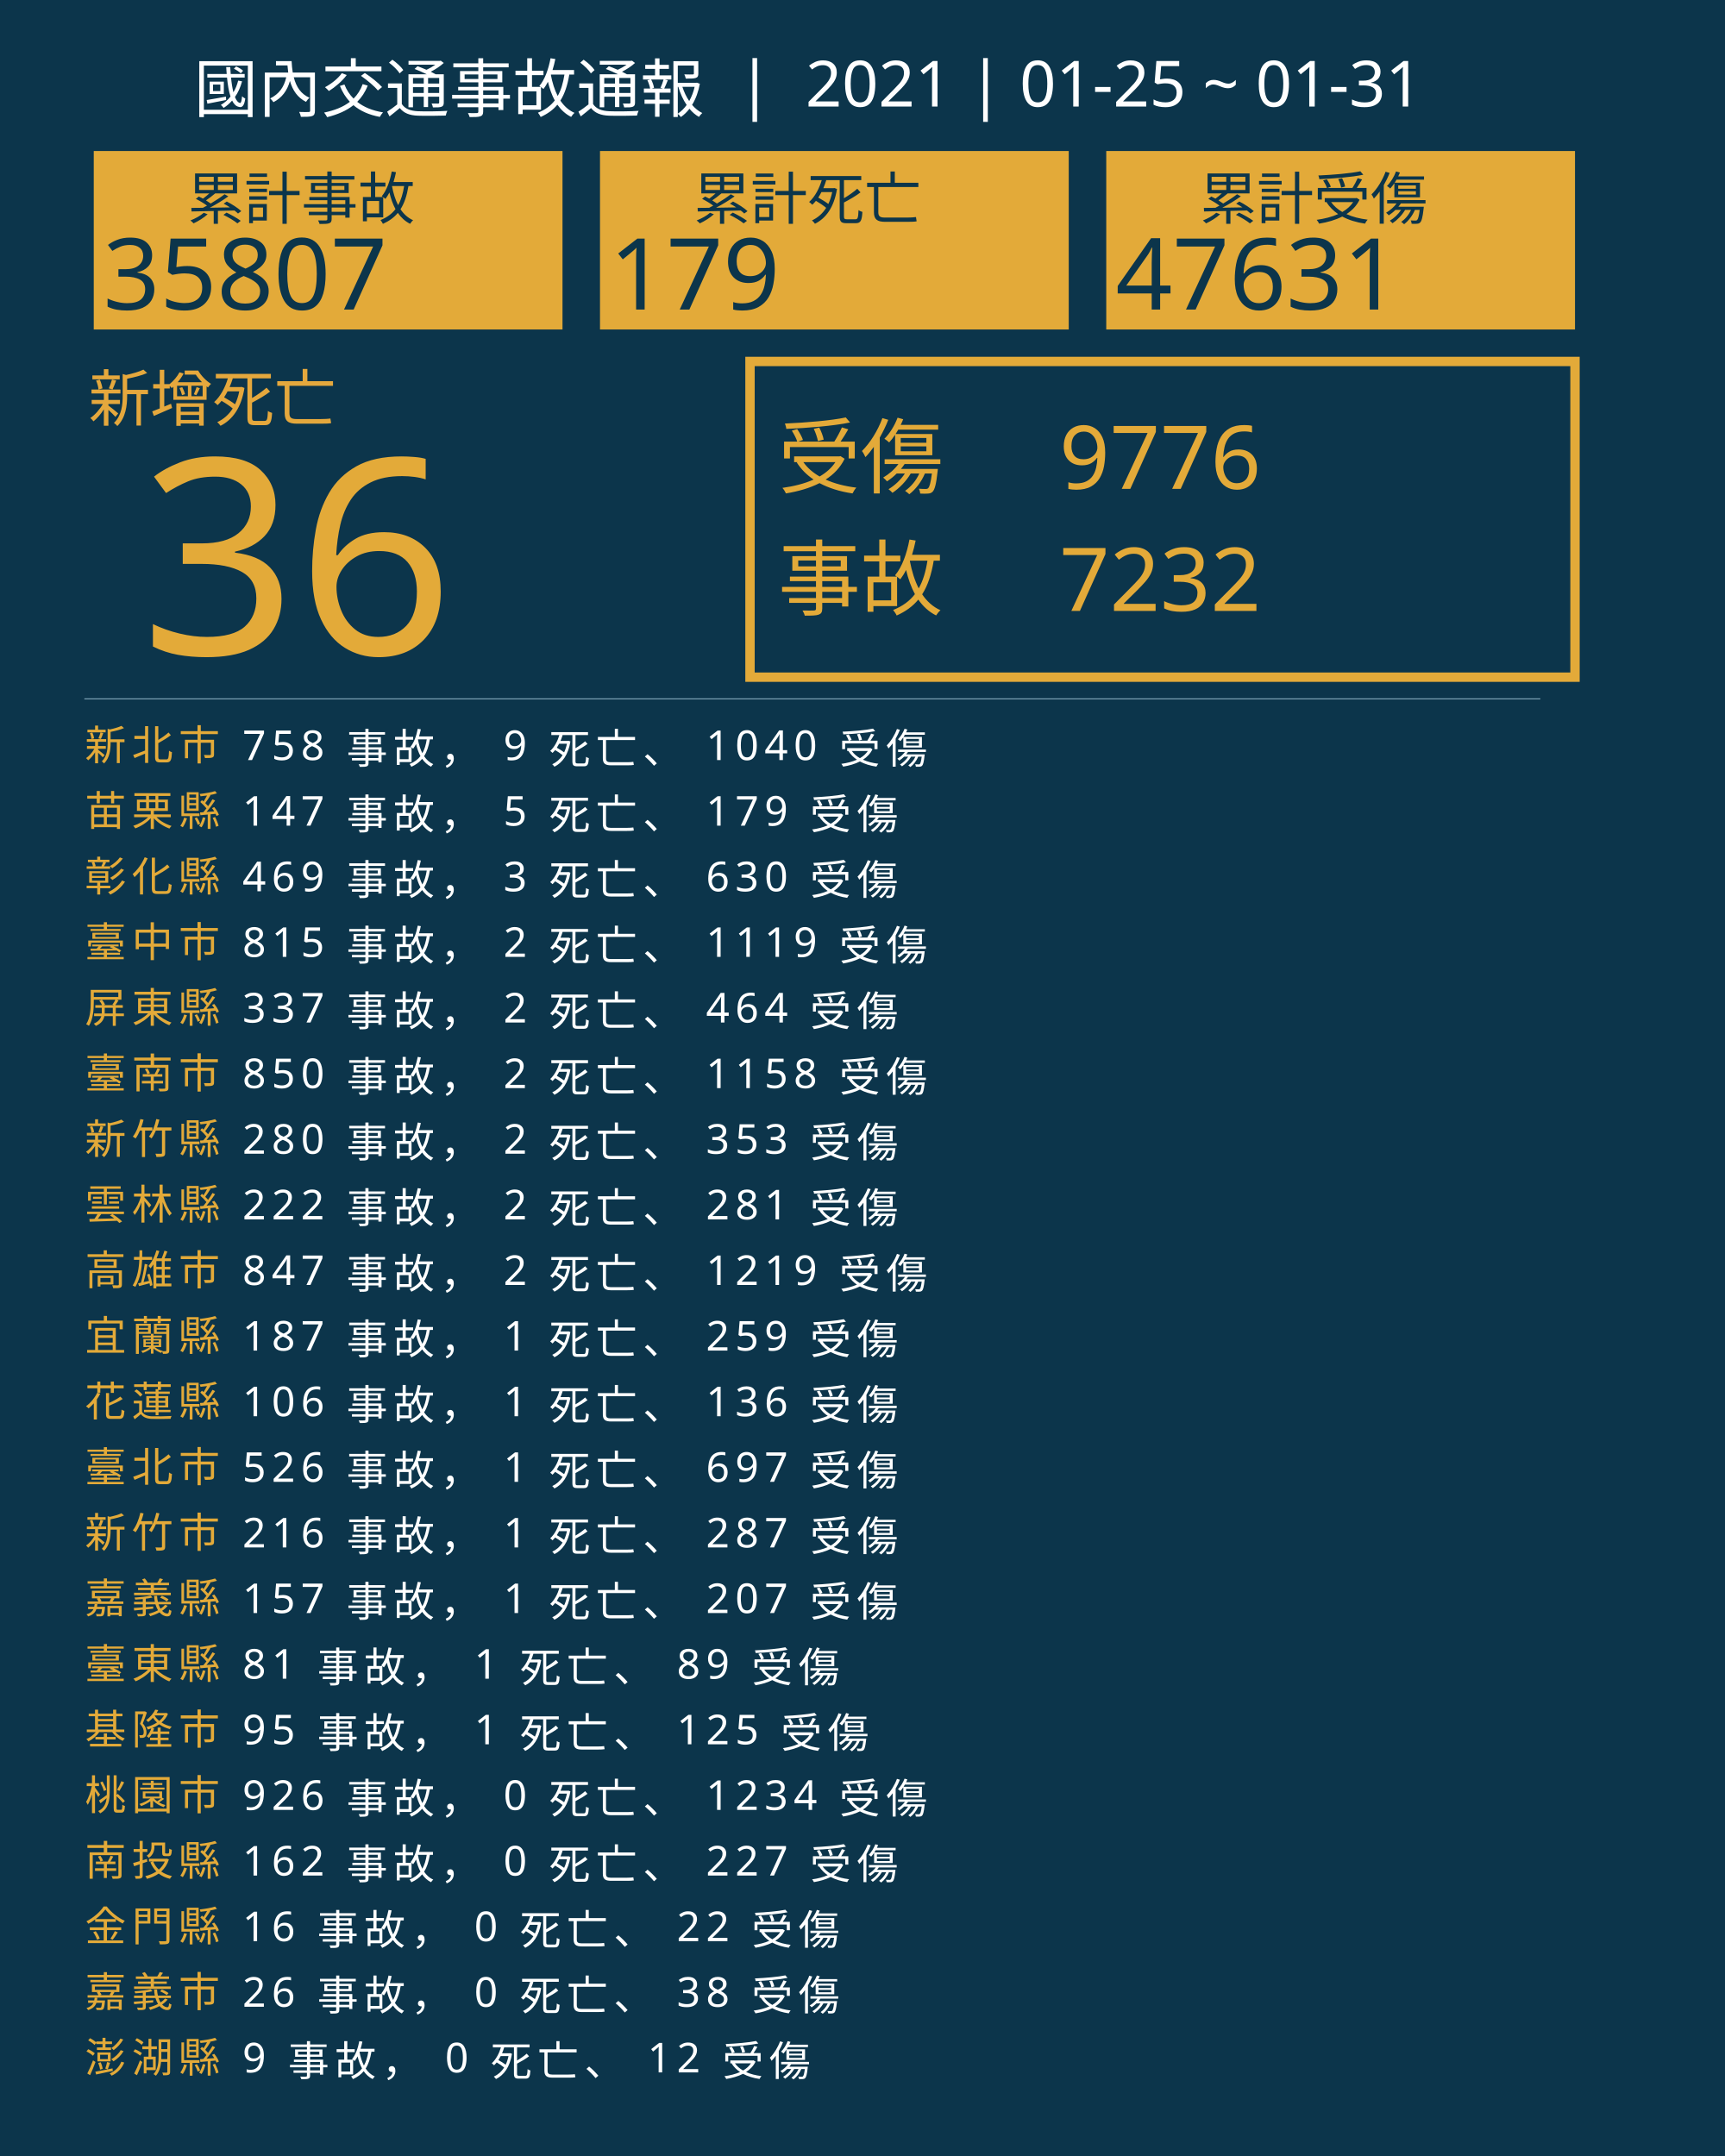
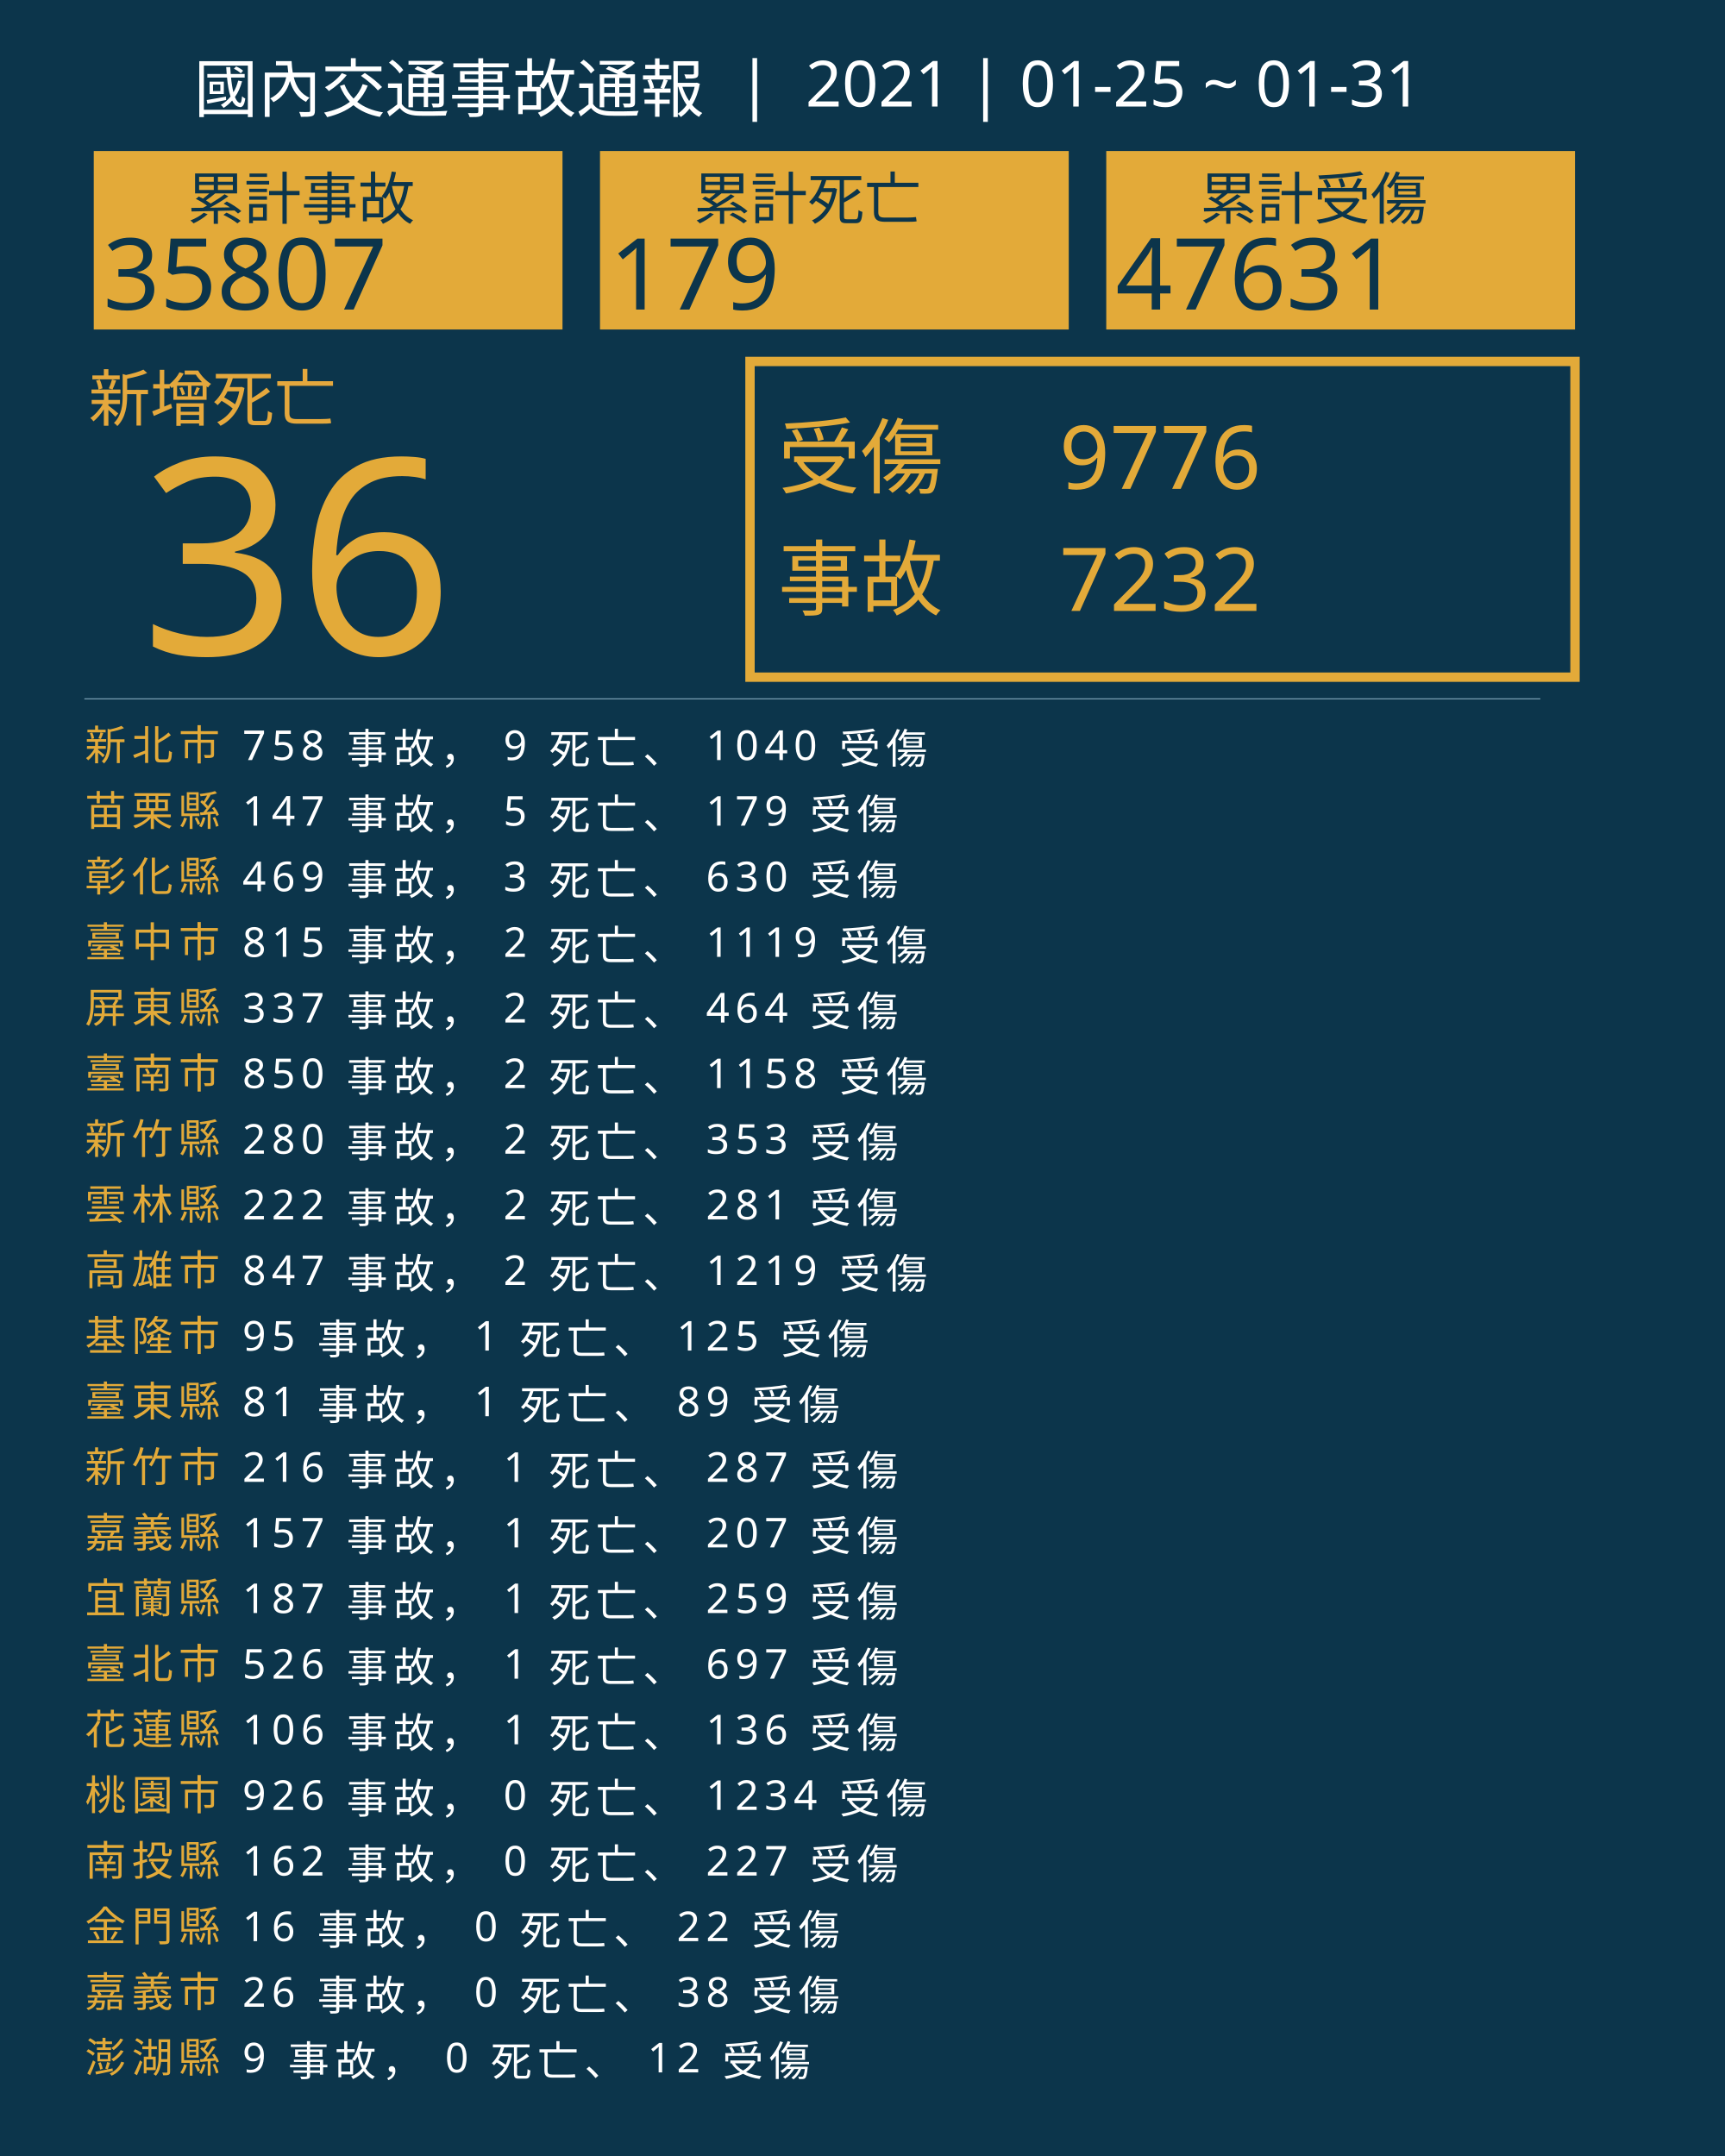
<svg xmlns="http://www.w3.org/2000/svg" version="1.1" id="圖層_1" x="0px" y="0px" viewBox="0 0 1840 2300" style="enable-background:new 0 0 1840 2300;" xml:space="preserve">
  <style type="text/css">
	.st0{fill:#0C354B;}
	.st1{fill:#E5A83D;}
	.st2{font-family:'NotoSansCJKtc-Bold-B5pc-H';}
	.st3{font-size:66px;}
	.st4{fill:#E3AA39;}
	.st5{font-family:'Arial-BoldMT';}
	.st6{font-size:291.776px;}
	.st7{fill:none;stroke:#E3AA39;stroke-miterlimit:10;stroke-width:10;}
	.st8{font-family:'NotoSansCJKtc-Light-B5pc-H';}
	.st9{font-size:88px;}
	.st10{font-family:'NotoSansCJKtc-Medium-B5pc-H';}
	.st11{font-size:94px;}
	.st12{fill:none;stroke:#8AAFC1;stroke-miterlimit:10;}
	.st13{font-size:60.649px;}
	.st14{font-size:106px;}
	.st15{fill:none;}
	.st16{font-size:44px;}
	.st17{letter-spacing:6;}
	.st18{fill:#FFFFFF;}
	.st19{letter-spacing:1;}
	.st20{font-size:68px;}
</style>
  <rect class="st0" width="1840" height="2300" />
  <text transform="matrix(1 0 0 1 94.5001 449.017)" class="st1 st2 st3">新增死亡</text>
  <g>
    <text transform="matrix(1 0 0 1 150 698.1412)" class="st4 st5 st6">36</text>
  </g>
  <g>
    <rect x="800" y="385.6" class="st7" width="880" height="336.8" />
    <g>
      <text transform="matrix(1 0 0 1 830 519.593)" class="st4 st8 st9">受傷</text>
      <text transform="matrix(1 0 0 1 1130 521.5084)" class="st4 st10 st11">9776</text>
      <text transform="matrix(1 0 0 1 1130 651.7274)" class="st4 st10 st11">7232</text>
      <text transform="matrix(1 0 0 1 830 649.4965)" class="st4 st8 st9">事故</text>
    </g>
  </g>
  <line class="st12" x1="90" y1="745.5" x2="1643" y2="745.5" />
  <g>
    <g>
      <rect x="100" y="161.1" class="st4" width="500" height="190.4" />
      <g>
        <text transform="matrix(1 0 0 1 200 233.9079)" class="st0 st10 st13">累計事故</text>
        <g>
          <text transform="matrix(1 0 0 1 110 330.2121)" class="st0 st5 st14">35807</text>
        </g>
      </g>
    </g>
    <g>
      <rect x="640" y="161.1" class="st4" width="500" height="190.4" />
      <g>
        <text transform="matrix(1 0 0 1 740 233.908)" class="st0 st10 st13">累計死亡</text>
        <g>
          <text transform="matrix(1 0 0 1 650 330.2122)" class="st0 st5 st14">179</text>
        </g>
      </g>
    </g>
    <g>
      <rect x="1180" y="161.1" class="st4" width="500" height="190.4" />
      <g>
        <text transform="matrix(1 0 0 1 1280 233.908)" class="st0 st10 st13">累計受傷</text>
        <g>
          <text transform="matrix(1 0 0 1 1190 330.2122)" class="st0 st5 st14">47631</text>
        </g>
      </g>
    </g>
  </g>
  <rect x="90.6" y="772.1" class="st15" width="1141.8" height="314.8" />
  <text transform="matrix(1 0 0 1 90.5591 810.7965)">
    <tspan x="0" y="0" class="st4 st10 st16 st17">新北市</tspan>
    <tspan x="150.6" y="0" class="st18 st10 st16 st17"> 758 事故， 9 死亡、 1040 受傷</tspan>
    <tspan x="0" y="70" class="st4 st10 st16 st17">苗栗縣</tspan>
    <tspan x="150.6" y="70" class="st18 st10 st16 st17"> 147 事故， 5 死亡、 179 受傷</tspan>
    <tspan x="0" y="140" class="st4 st10 st16 st17">彰化縣</tspan>
    <tspan x="150.6" y="140" class="st18 st10 st16 st17"> 469 事故， 3 死亡、 630 受傷</tspan>
    <tspan x="0" y="210" class="st4 st10 st16 st17">臺中市</tspan>
    <tspan x="150.6" y="210" class="st18 st10 st16 st17"> 815 事故， 2 死亡、 1119 受傷</tspan>
    <tspan x="0" y="280" class="st4 st10 st16 st17">屏東縣</tspan>
    <tspan x="150.6" y="280" class="st18 st10 st16 st17"> 337 事故， 2 死亡、 464 受傷</tspan>
    <tspan x="0" y="350" class="st4 st10 st16 st17">臺南市</tspan>
    <tspan x="150.6" y="350" class="st18 st10 st16 st17"> 850 事故， 2 死亡、 1158 受傷</tspan>
    <tspan x="0" y="420" class="st4 st10 st16 st17">新竹縣</tspan>
    <tspan x="150.6" y="420" class="st18 st10 st16 st17"> 280 事故， 2 死亡、 353 受傷</tspan>
    <tspan x="0" y="490" class="st4 st10 st16 st17">雲林縣</tspan>
    <tspan x="150.6" y="490" class="st18 st10 st16 st17"> 222 事故， 2 死亡、 281 受傷</tspan>
    <tspan x="0" y="560" class="st4 st10 st16 st17">高雄市</tspan>
    <tspan x="150.6" y="560" class="st18 st10 st16 st17"> 847 事故， 2 死亡、 1219 受傷</tspan>
-     <tspan x="0" y="630" class="st4 st10 st16 st17">宜蘭縣</tspan>
-     <tspan x="150.6" y="630" class="st18 st10 st16 st17"> 187 事故， 1 死亡、 259 受傷</tspan>
-     <tspan x="0" y="700" class="st4 st10 st16 st17">花蓮縣</tspan>
-     <tspan x="150.6" y="700" class="st18 st10 st16 st17"> 106 事故， 1 死亡、 136 受傷</tspan>
-     <tspan x="0" y="770" class="st4 st10 st16 st17">臺北市</tspan>
-     <tspan x="150.6" y="770" class="st18 st10 st16 st17"> 526 事故， 1 死亡、 697 受傷</tspan>
-     <tspan x="0" y="840" class="st4 st10 st16 st17">新竹市</tspan>
-     <tspan x="150.6" y="840" class="st18 st10 st16 st17"> 216 事故， 1 死亡、 287 受傷</tspan>
-     <tspan x="0" y="910" class="st4 st10 st16 st17">嘉義縣</tspan>
-     <tspan x="150.6" y="910" class="st18 st10 st16 st17"> 157 事故， 1 死亡、 207 受傷</tspan>
-     <tspan x="0" y="980" class="st4 st10 st16 st17">臺東縣</tspan>
-     <tspan x="150.6" y="980" class="st18 st10 st16 st17"> 81 事故， 1 死亡、 89 受傷</tspan>
-     <tspan x="0" y="1050" class="st4 st10 st16 st17">基隆市</tspan>
-     <tspan x="150.6" y="1050" class="st18 st10 st16 st17"> 95 事故， 1 死亡、 125 受傷</tspan>
+     <tspan x="0" y="630" class="st4 st10 st16 st17">基隆市</tspan>
+     <tspan x="150.6" y="630" class="st18 st10 st16 st17"> 95 事故， 1 死亡、 125 受傷</tspan>
+     <tspan x="0" y="700" class="st4 st10 st16 st17">臺東縣</tspan>
+     <tspan x="150.6" y="700" class="st18 st10 st16 st17"> 81 事故， 1 死亡、 89 受傷</tspan>
+     <tspan x="0" y="770" class="st4 st10 st16 st17">新竹市</tspan>
+     <tspan x="150.6" y="770" class="st18 st10 st16 st17"> 216 事故， 1 死亡、 287 受傷</tspan>
+     <tspan x="0" y="840" class="st4 st10 st16 st17">嘉義縣</tspan>
+     <tspan x="150.6" y="840" class="st18 st10 st16 st17"> 157 事故， 1 死亡、 207 受傷</tspan>
+     <tspan x="0" y="910" class="st4 st10 st16 st17">宜蘭縣</tspan>
+     <tspan x="150.6" y="910" class="st18 st10 st16 st17"> 187 事故， 1 死亡、 259 受傷</tspan>
+     <tspan x="0" y="980" class="st4 st10 st16 st17">臺北市</tspan>
+     <tspan x="150.6" y="980" class="st18 st10 st16 st17"> 526 事故， 1 死亡、 697 受傷</tspan>
+     <tspan x="0" y="1050" class="st4 st10 st16 st17">花蓮縣</tspan>
+     <tspan x="150.6" y="1050" class="st18 st10 st16 st17"> 106 事故， 1 死亡、 136 受傷</tspan>
    <tspan x="0" y="1120" class="st4 st10 st16 st17">桃園市</tspan>
    <tspan x="150.6" y="1120" class="st18 st10 st16 st17"> 926 事故， 0 死亡、 1234 受傷</tspan>
    <tspan x="0" y="1190" class="st4 st10 st16 st17">南投縣</tspan>
    <tspan x="150.6" y="1190" class="st18 st10 st16 st17"> 162 事故， 0 死亡、 227 受傷</tspan>
    <tspan x="0" y="1260" class="st4 st10 st16 st17">金門縣</tspan>
    <tspan x="150.6" y="1260" class="st18 st10 st16 st17"> 16 事故， 0 死亡、 22 受傷</tspan>
    <tspan x="0" y="1330" class="st4 st10 st16 st17">嘉義市</tspan>
    <tspan x="150.6" y="1330" class="st18 st10 st16 st17"> 26 事故， 0 死亡、 38 受傷</tspan>
    <tspan x="0" y="1400" class="st4 st10 st16 st17">澎湖縣</tspan>
    <tspan x="150.6" y="1400" class="st18 st10 st16 st17"> 9 事故， 0 死亡、 12 受傷</tspan>
  </text>
  <text transform="matrix(1 0 0 1 207 119.2712)" class="st18 st8 st20">國內交通事故通報  |  2021 | 01-25 ~ 01-31</text>
</svg>
